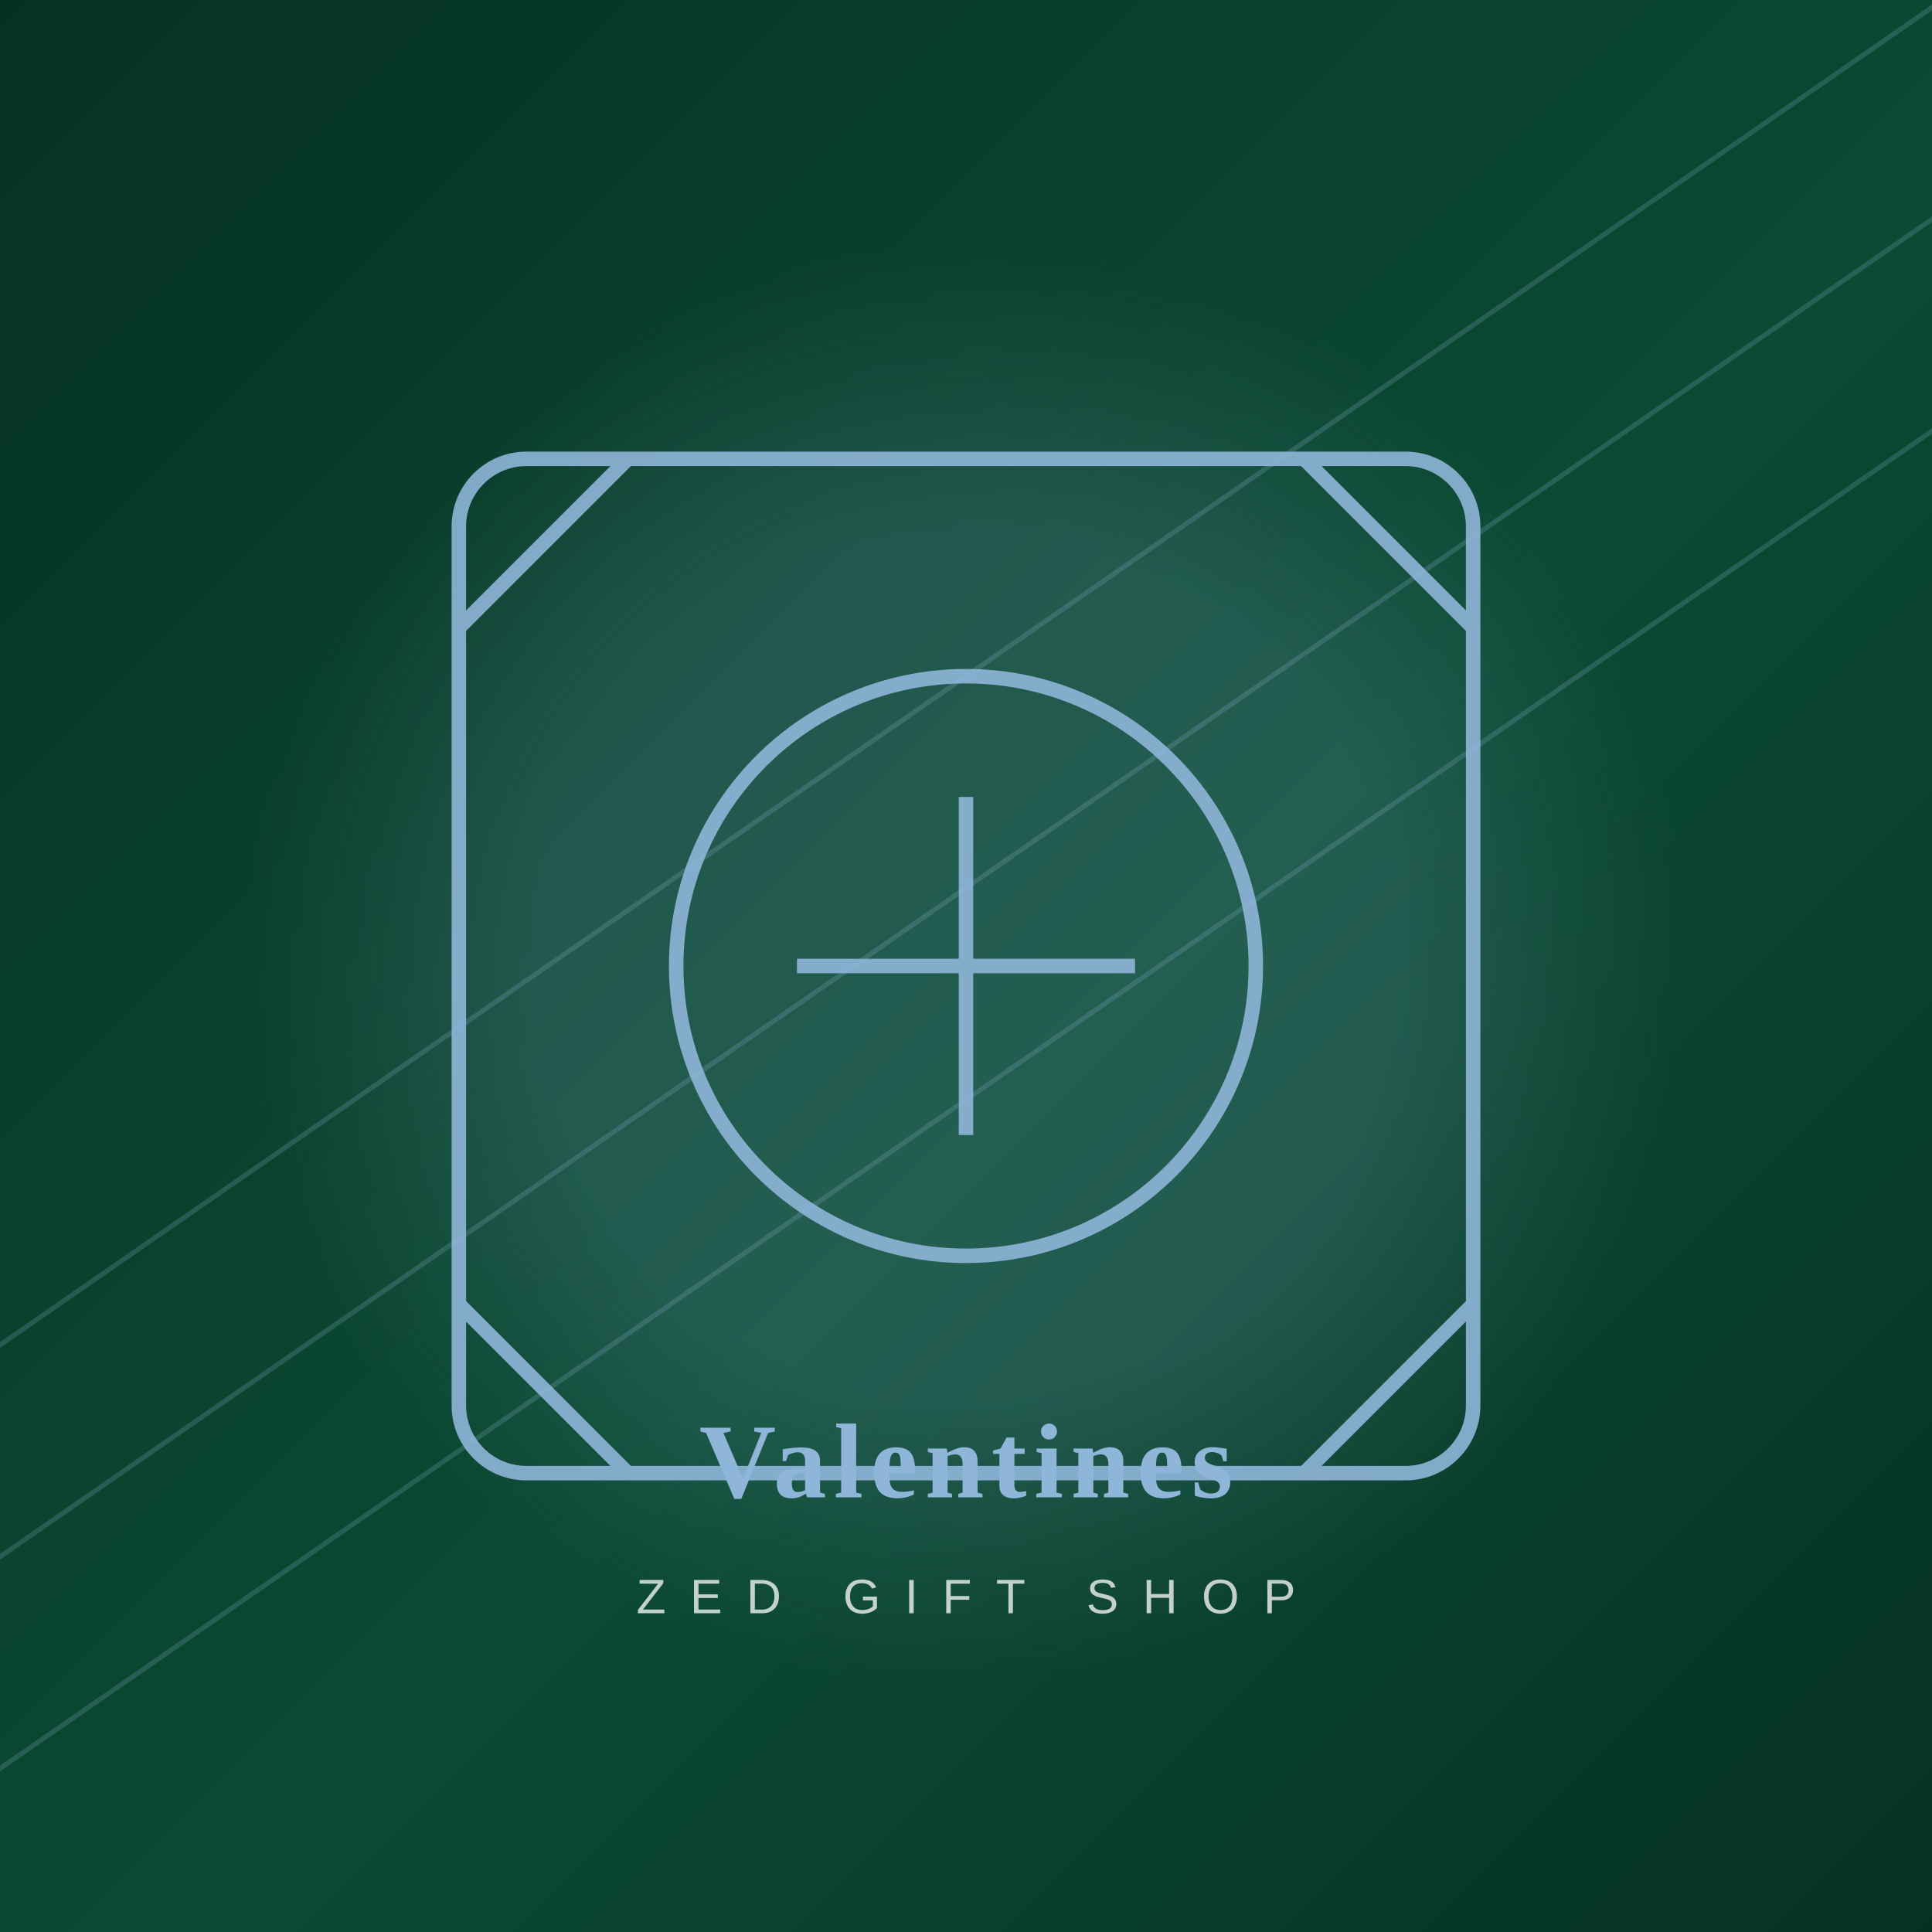
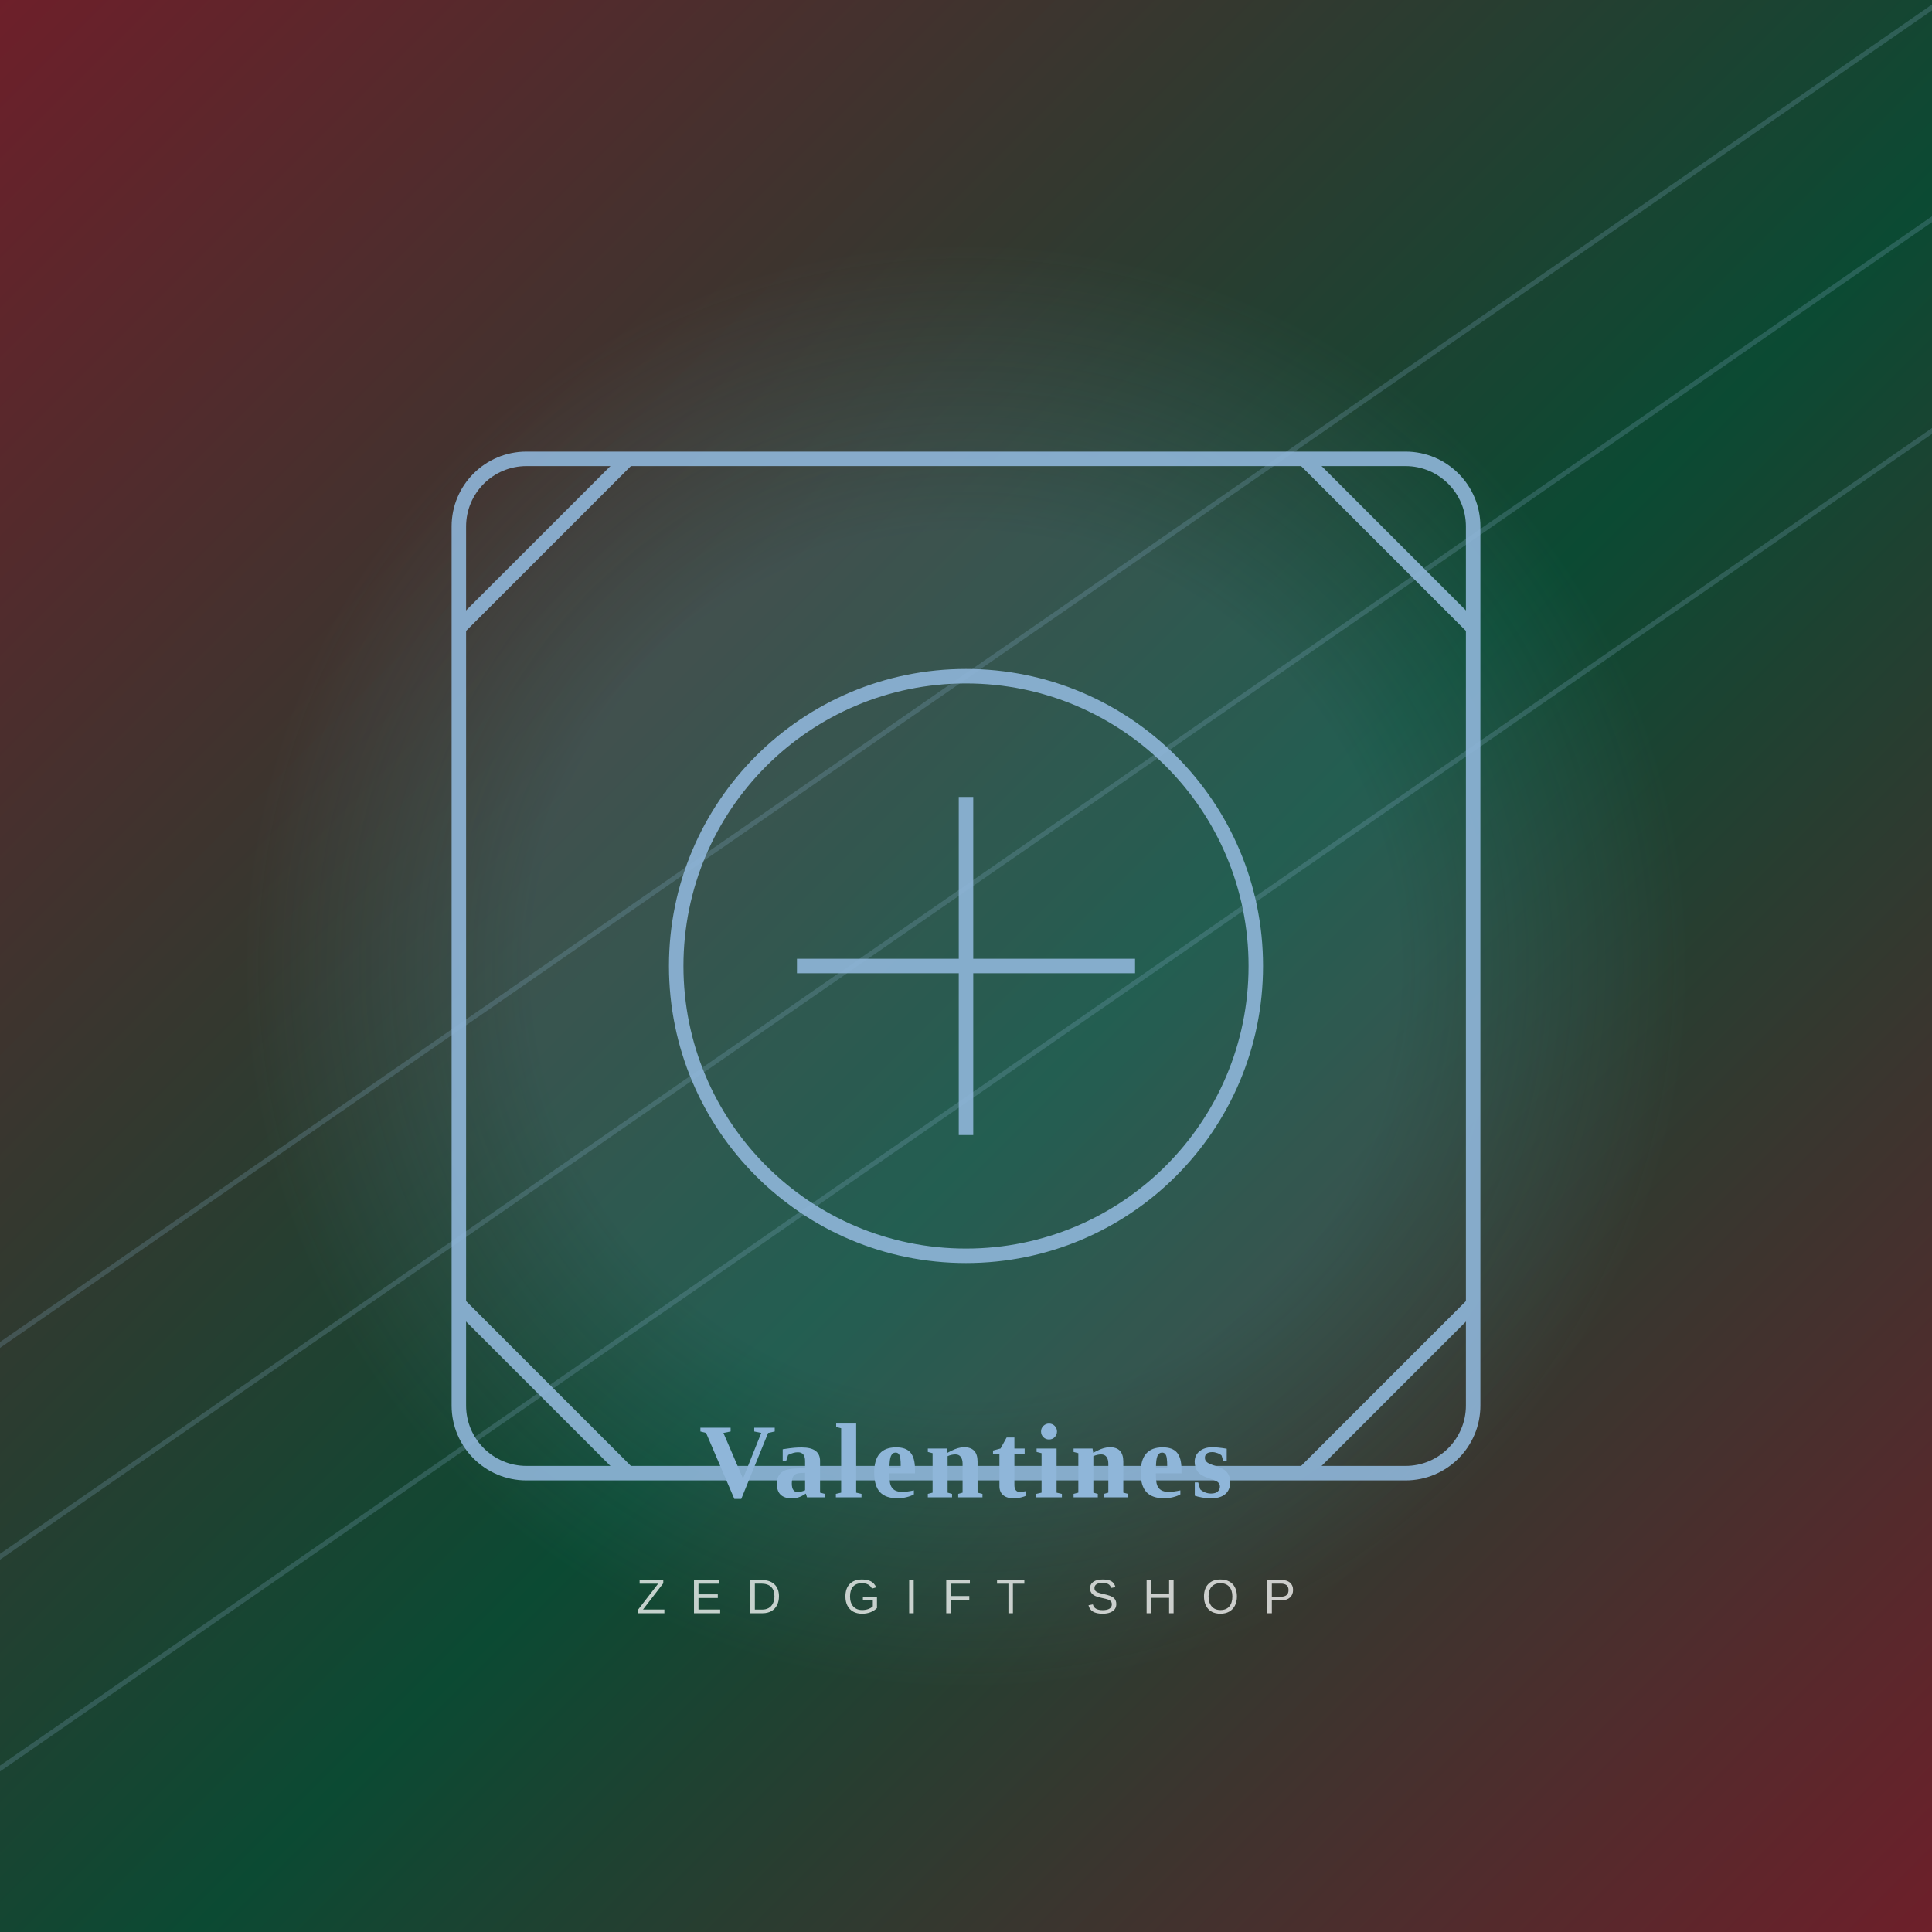
<svg xmlns="http://www.w3.org/2000/svg" width="800" height="800" viewBox="0 0 800 800">
  <defs>
    <linearGradient id="bg" x1="0" y1="0" x2="1" y2="1">
-       <stop offset="0" stop-color="#063121" />
+       <stop offset="0" stop-color="#6E1F2A" />
      <stop offset="0.55" stop-color="#0b4a33" />
-       <stop offset="1" stop-color="#063121" />
+       <stop offset="1" stop-color="#6E1F2A" />
    </linearGradient>
    <radialGradient id="glow" cx="0.5" cy="0.5" r="0.5">
      <stop offset="0.6" stop-color="#8FB6D9" stop-opacity="0.18" />
      <stop offset="1" stop-color="#8FB6D9" stop-opacity="0" />
    </radialGradient>
  </defs>
  <rect width="800" height="800" fill="url(#bg)" />
  <circle cx="400" cy="400" r="300" fill="url(#glow)" />
  <g stroke="#8FB6D9" stroke-opacity="0.22" stroke-width="2">
    <path d="M-120 640 L920 -80" />
    <path d="M-80 700 L960 -20" />
    <path d="M-40 760 L1000 40" />
  </g>
  <g fill="none" stroke="#8FB6D9" stroke-width="6" opacity="0.9">
    <rect x="190" y="190" width="420" height="420" rx="28" />
    <path d="M260 190 L190 260 M540 190 L610 260 M260 610 L190 540 M540 610 L610 540" />
    <circle cx="400" cy="400" r="120" />
    <path d="M400 330 L400 470 M330 400 L470 400" />
  </g>
  <text x="400" y="620" text-anchor="middle" font-family="Georgia, 'Times New Roman', serif" font-size="44" font-weight="bold" letter-spacing="3" fill="#8FB6D9">Valentines</text>
  <text x="400" y="668" text-anchor="middle" font-family="Arial, sans-serif" font-size="20" letter-spacing="10" fill="#ffffff" fill-opacity="0.75">ZED GIFT SHOP</text>
</svg>
